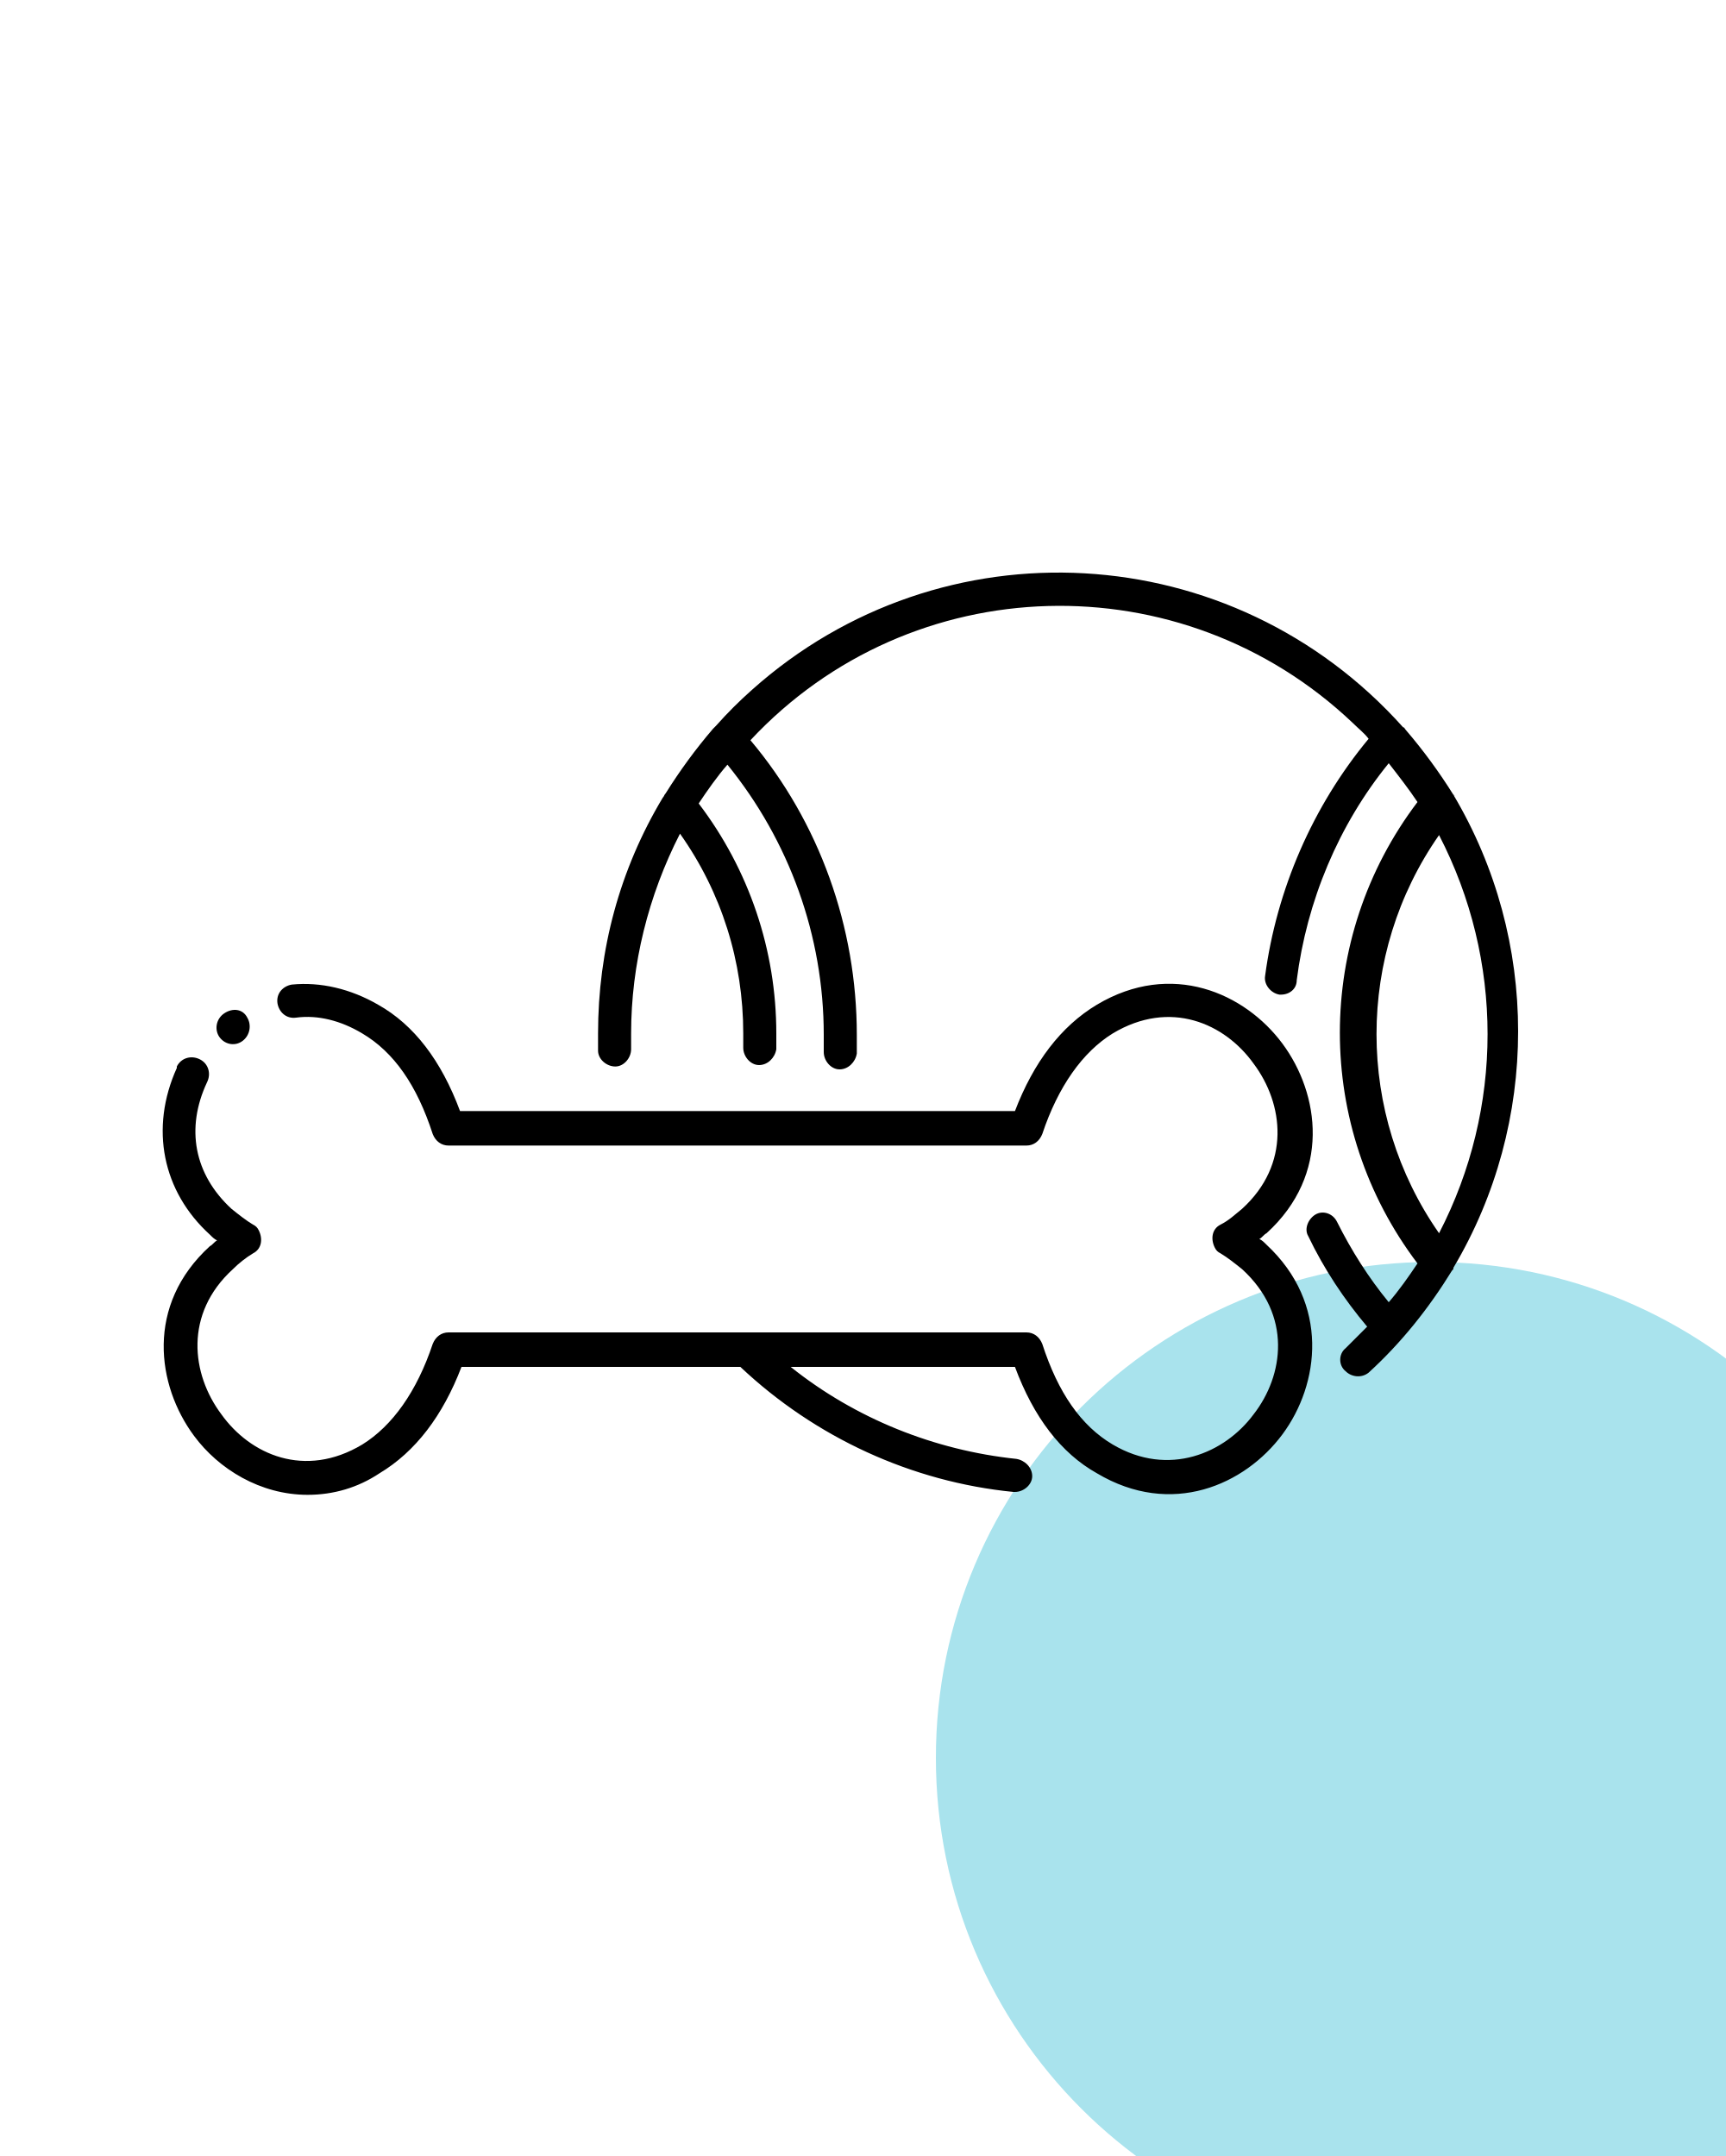
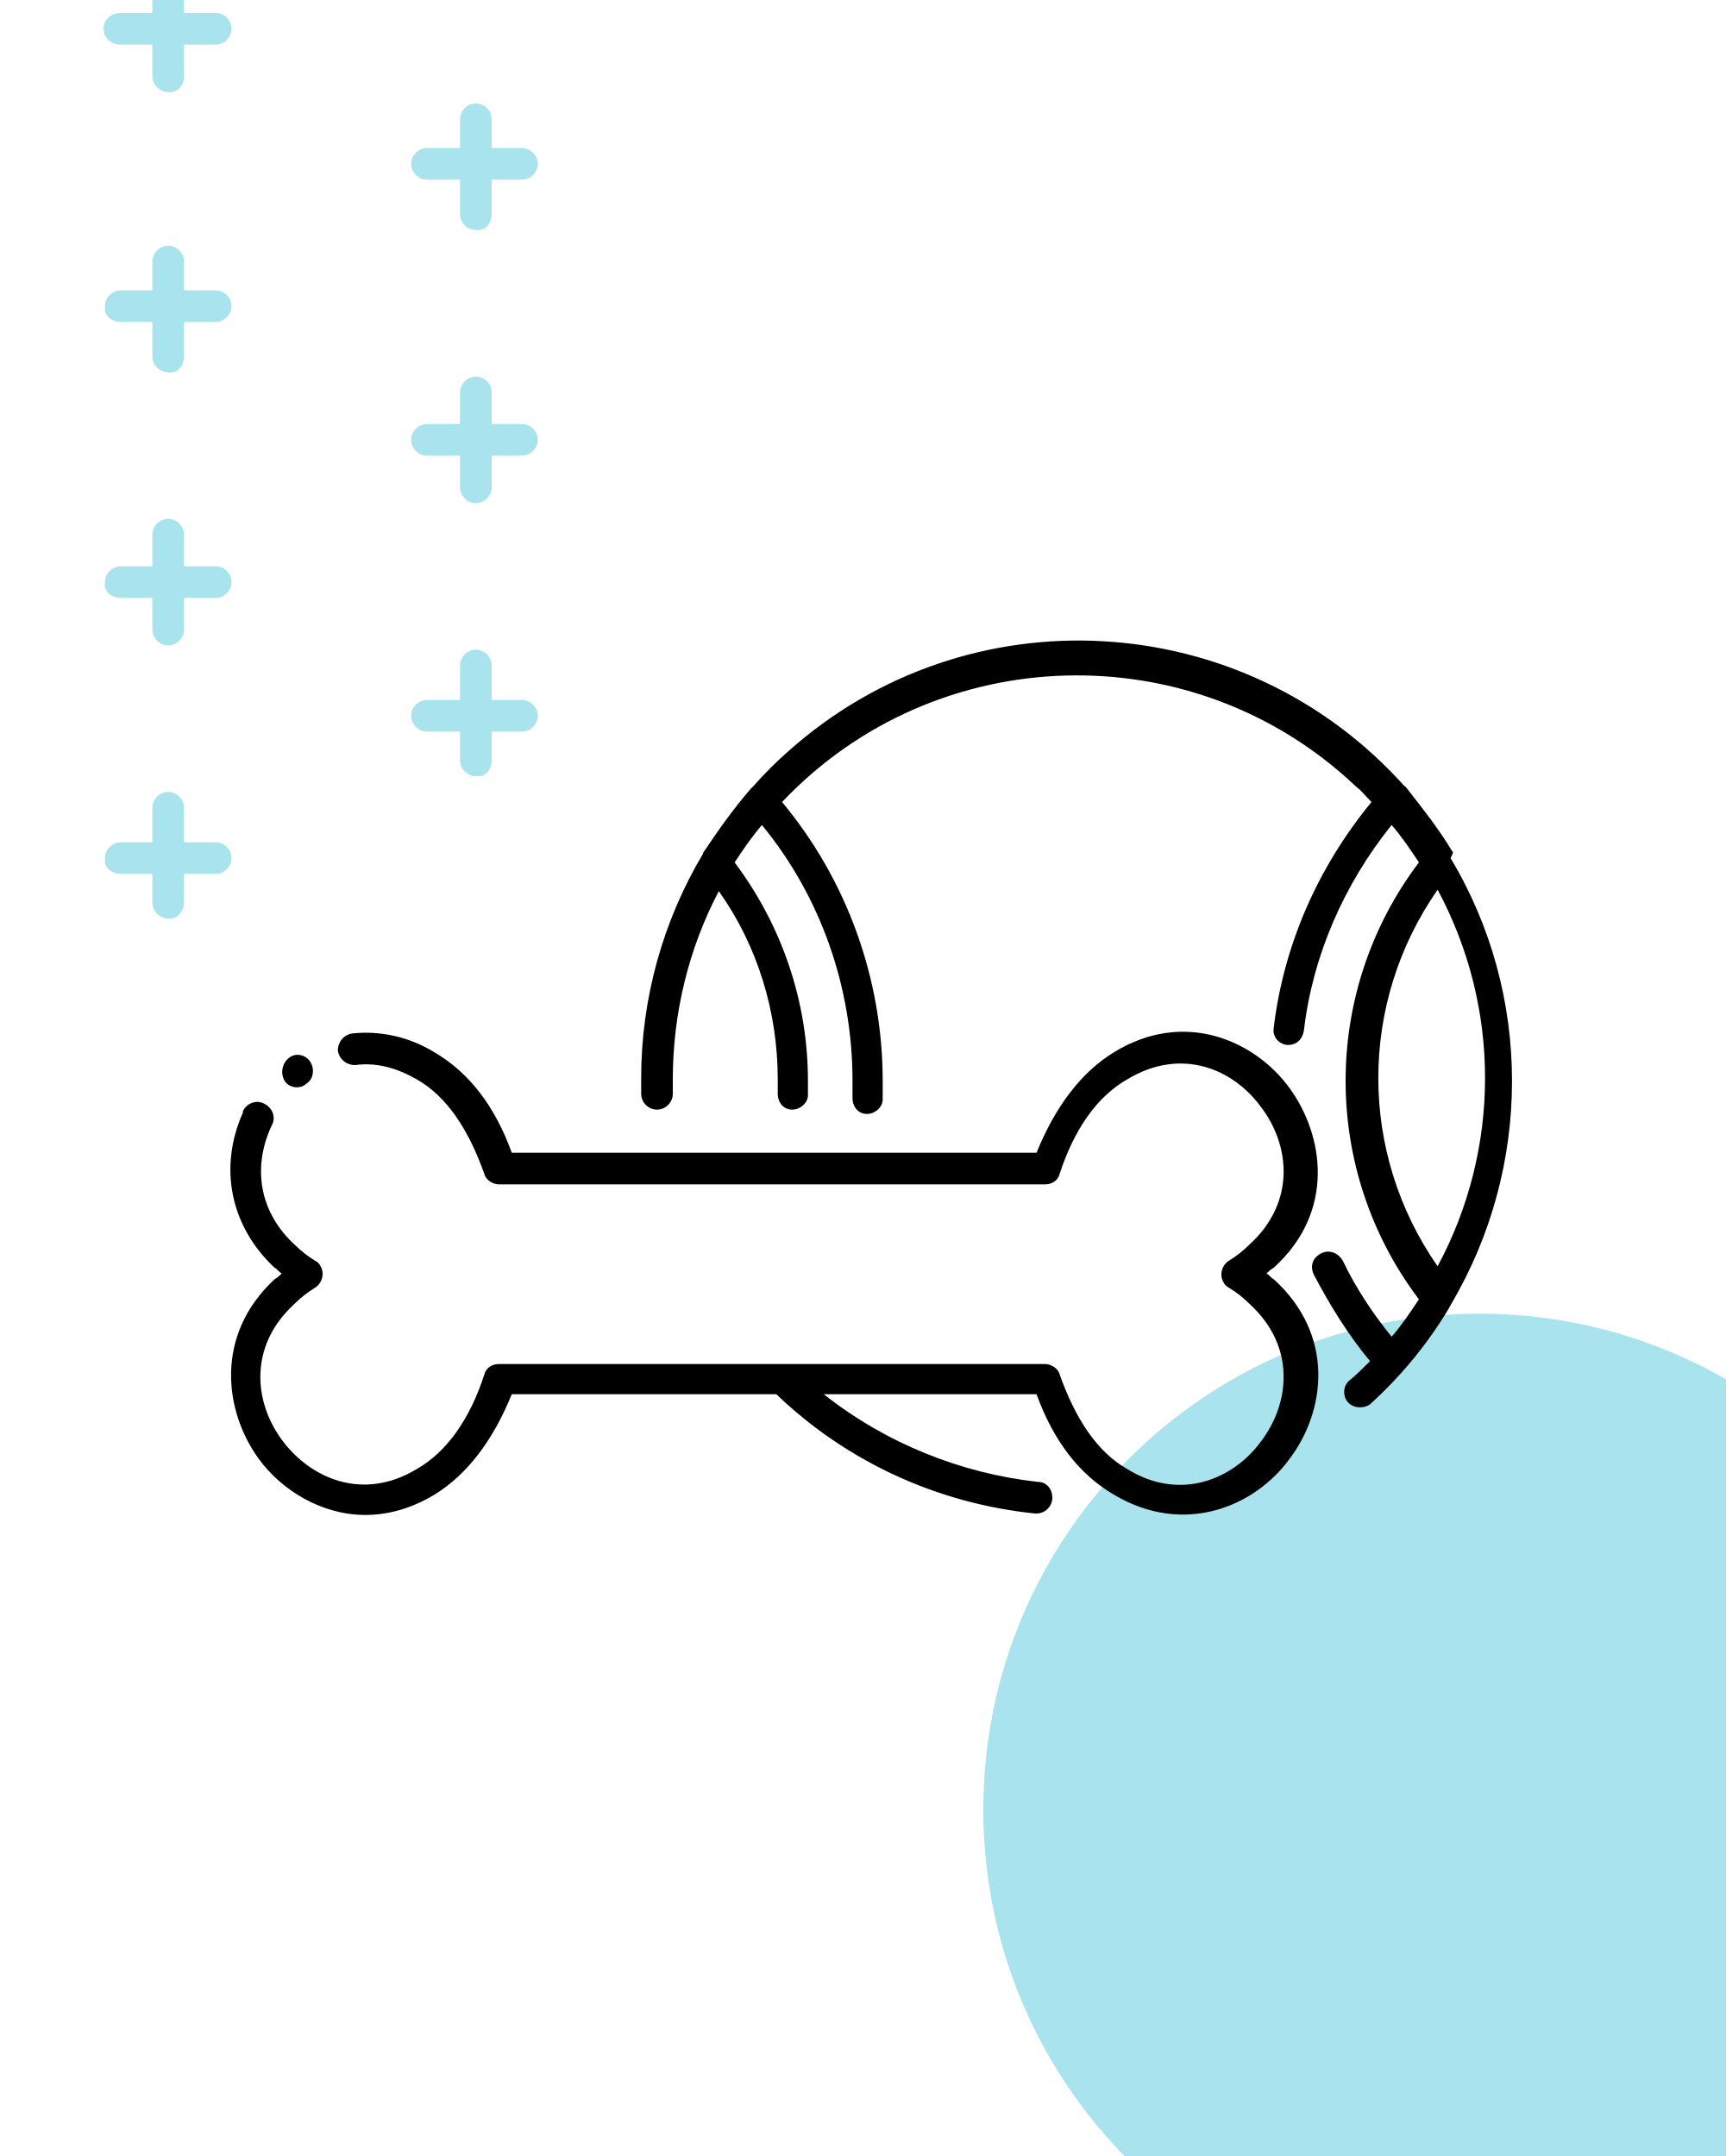
- <svg xmlns="http://www.w3.org/2000/svg" version="1.1" id="Layer_1" x="0px" y="0px" viewBox="0 0 120 150" style="enable-background:new 0 0 120 150;" xml:space="preserve">
+ <svg xmlns="http://www.w3.org/2000/svg" xmlns:xlink="http://www.w3.org/1999/xlink" version="1.1" id="Layer_1" x="0px" y="0px" viewBox="0 0 120 150" style="enable-background:new 0 0 120 150;" xml:space="preserve">
  <style type="text/css">
- 	.st0{fill:#A9E3ED;}
+ 	.st0{clip-path:url(#SVGID_1_);fill:#A9E3ED;}
+ 	.st1{clip-path:url(#SVGID_1_);}
+ 	.st2{clip-path:url(#SVGID_2_);}
+ 	.st3{fill:#A9E3ED;}
</style>
-   <circle class="st0" cx="99.6" cy="122.3" r="34.5" />
-   <path d="M101.1,55.3c-1-1.6-2.1-3.1-3.3-4.5c-0.1-0.1-0.1-0.2-0.2-0.2l0,0C85.7,37.3,65.5,36.2,52.3,48c-0.9,0.8-1.7,1.6-2.5,2.5  l0,0c-0.1,0.1-0.1,0.1-0.2,0.2c-1.2,1.4-2.3,2.9-3.3,4.5c-0.1,0.1-0.1,0.2-0.2,0.3c-3,5-4.5,10.6-4.5,16.4c0,0.4,0,0.8,0,1.2  c0,0.6,0.6,1.1,1.2,1.1c0.6,0,1.1-0.6,1.1-1.2c0-0.4,0-0.7,0-1.1c0-4.8,1.2-9.6,3.4-13.9c2.9,4.1,4.4,8.9,4.4,13.9c0,0.3,0,0.7,0,1  c0,0.6,0.5,1.2,1.1,1.2c0,0,0,0,0,0h0c0.6,0,1.1-0.5,1.2-1.1c0-0.4,0-0.7,0-1.1c0-5.8-1.9-11.4-5.4-16c0.6-0.9,1.3-1.9,2-2.7  c4.3,5.3,6.7,11.9,6.7,18.8c0,0.4,0,0.8,0,1.2c0,0.6,0.5,1.2,1.1,1.2h0c0.6,0,1.1-0.5,1.2-1.1c0-0.4,0-0.9,0-1.3  c0-7.5-2.6-14.8-7.4-20.5C63.4,39.5,82.2,39,94.1,50.3c0.4,0.4,0.8,0.7,1.1,1.1c-3.9,4.7-6.4,10.5-7.2,16.5c-0.1,0.6,0.4,1.2,1,1.3  c0,0,0,0,0,0c0,0,0.1,0,0.1,0c0.6,0,1.1-0.4,1.1-1c0.7-5.5,2.9-10.8,6.4-15.1c0.7,0.9,1.4,1.8,2,2.7c-7.2,9.5-7.2,22.6,0,32.1  c-0.6,0.9-1.3,1.9-2,2.7c-1.4-1.7-2.6-3.6-3.6-5.6c-0.3-0.6-1-0.8-1.5-0.5s-0.8,1-0.5,1.5l0,0c1.1,2.3,2.5,4.4,4.1,6.3  c-0.5,0.5-1,1-1.5,1.5c-0.5,0.4-0.5,1.2,0,1.6c0.4,0.4,1.1,0.5,1.6,0.1c2.3-2.1,4.2-4.5,5.8-7.1c0.1-0.1,0.1-0.1,0.1-0.2  c6-10.1,6-22.8,0-32.9C101.2,55.4,101.2,55.3,101.1,55.3z M100.1,85.8c-5.8-8.3-5.8-19.4,0-27.7C104.6,66.8,104.6,77.1,100.1,85.8z" />
-   <path d="M15.6,70.5L15.6,70.5c-0.6,0.4-0.7,1.2-0.3,1.7c0.4,0.5,1.1,0.6,1.6,0.2l0,0c0.5-0.4,0.6-1.1,0.3-1.6  C16.9,70.2,16.2,70.1,15.6,70.5C15.7,70.5,15.7,70.5,15.6,70.5L15.6,70.5z" />
-   <path d="M14.6,85.9c0.2,0.2,0.3,0.3,0.5,0.4c-0.2,0.1-0.3,0.3-0.5,0.4c-4.5,4.1-3.7,9.7-1.1,13.2c1.7,2.3,4.6,4.1,7.9,4.1  c1.8,0,3.5-0.5,5-1.5c2.5-1.5,4.4-4,5.7-7.4h19.4c5.2,4.9,11.9,8,19,8.7c0,0,0.1,0,0.1,0c0.6,0,1.2-0.5,1.2-1.1  c0-0.6-0.5-1.1-1.1-1.2c-5.7-0.6-11.2-2.8-15.7-6.4h15.6c1.3,3.5,3.2,6,5.7,7.4c5.2,3.1,10.3,0.8,12.9-2.7c2.6-3.5,3.3-9.1-1.1-13.2  c-0.2-0.2-0.3-0.3-0.5-0.4c0.2-0.1,0.3-0.3,0.5-0.4c4.5-4.1,3.7-9.7,1.1-13.2c-2.6-3.5-7.7-5.8-12.9-2.7c-2.5,1.5-4.4,4-5.7,7.4H32  c-1.3-3.5-3.2-6-5.7-7.4c-1.9-1.1-4-1.6-6-1.4c-0.6,0.1-1.1,0.6-1,1.3c0.1,0.6,0.6,1.1,1.3,1l0,0c1.5-0.2,3.1,0.2,4.6,1.1  c2.2,1.3,3.8,3.6,4.9,7c0.2,0.5,0.6,0.8,1.1,0.8h40.2c0.5,0,0.9-0.3,1.1-0.8c1.1-3.3,2.8-5.7,4.9-7c4-2.4,7.8-0.7,9.8,2.1  c2.1,2.8,2.6,7-0.8,10.1c-0.5,0.4-0.9,0.8-1.5,1.1c-0.6,0.3-0.7,1-0.4,1.6c0.1,0.2,0.2,0.3,0.4,0.4c0.5,0.3,1,0.7,1.5,1.1  c3.5,3.2,2.9,7.4,0.8,10.1c-2,2.7-5.9,4.4-9.8,2.1c-2.2-1.3-3.8-3.6-4.9-7c-0.2-0.5-0.6-0.8-1.1-0.8H31.2c-0.5,0-0.9,0.3-1.1,0.8  c-1.1,3.3-2.8,5.7-4.9,7c-4,2.4-7.8,0.7-9.8-2.1c-2.1-2.8-2.6-7,0.8-10.1c0.4-0.4,0.9-0.8,1.4-1.1c0.6-0.3,0.7-1,0.4-1.6  c-0.1-0.2-0.2-0.3-0.4-0.4c-0.5-0.3-1-0.7-1.5-1.1c-2.6-2.4-3.2-5.6-1.7-8.8c0.3-0.6,0.1-1.3-0.5-1.6c-0.6-0.3-1.3-0.1-1.6,0.5  c0,0,0,0,0,0.1C10.4,78.5,11.3,82.9,14.6,85.9z" />
+   <g>
+     <defs>
+       <rect id="SVGID_5_" x="0.8" y="0" width="120" height="150" />
+     </defs>
+     <clipPath id="SVGID_1_">
+       <use xlink:href="#SVGID_5_" style="overflow:visible;" />
+     </clipPath>
+     <circle class="st0" cx="102.9" cy="125.9" r="34.5" />
+     <g class="st1">
+       <defs>
+         <rect id="SVGID_7_" x="-16.3" y="-20.7" width="66.2" height="84.8" />
+       </defs>
+       <clipPath id="SVGID_2_">
+         <use xlink:href="#SVGID_7_" style="overflow:visible;" />
+       </clipPath>
+       <g class="st2">
+         <g>
+           <path class="st3" d="M-13-6.8h6.6c0.6,0,1.1-0.5,1.1-1.1v0C-5.2-8.5-5.7-9-6.3-9H-13c-0.6,0-1.1,0.5-1.1,1.1v0      C-14.1-7.3-13.6-6.8-13-6.8z" />
+           <path class="st3" d="M-13-26h6.6c0.6,0,1.1-0.5,1.1-1.1v0c0-0.6-0.5-1.1-1.1-1.1H-13c-0.6,0-1.1,0.5-1.1,1.1v0      C-14.1-26.5-13.6-26-13-26z" />
+           <path class="st3" d="M-13,12.5h6.6c0.6,0,1.1-0.5,1.1-1.1v0c0-0.6-0.5-1.1-1.1-1.1H-13c-0.6,0-1.1,0.5-1.1,1.1v0      C-14.1,12-13.6,12.5-13,12.5z" />
+           <path class="st3" d="M-13,31.7h6.6c0.6,0,1.1-0.5,1.1-1.1v0c0-0.6-0.5-1.1-1.1-1.1H-13c-0.6,0-1.1,0.5-1.1,1.1v0      C-14.1,31.2-13.6,31.7-13,31.7z" />
+           <path class="st3" d="M-13,50.9h6.6c0.6,0,1.1-0.5,1.1-1.1l0,0c0-0.6-0.5-1.1-1.1-1.1H-13c-0.6,0-1.1,0.5-1.1,1.1l0,0      C-14.1,50.4-13.6,50.9-13,50.9z" />
+           <path class="st3" d="M-13,70.1h6.6c0.6,0,1.1-0.5,1.1-1.1l0,0c0-0.6-0.5-1.1-1.1-1.1H-13c-0.6,0-1.1,0.5-1.1,1.1l0,0      C-14.1,69.6-13.6,70.1-13,70.1z" />
+           <path class="st3" d="M-13,89.4h6.6c0.6,0,1.1-0.5,1.1-1.1l0,0c0-0.6-0.5-1.1-1.1-1.1H-13c-0.6,0-1.1,0.5-1.1,1.1l0,0      C-14.1,88.9-13.6,89.4-13,89.4z" />
+           <path class="st3" d="M-13,108.6h6.6c0.6,0,1.1-0.5,1.1-1.1v0c0-0.6-0.5-1.1-1.1-1.1H-13c-0.6,0-1.1,0.5-1.1,1.1v0      C-14.1,108.1-13.6,108.6-13,108.6z" />
+           <path class="st3" d="M-13,127.8h6.6c0.6,0,1.1-0.5,1.1-1.1l0,0c0-0.6-0.5-1.1-1.1-1.1H-13c-0.6,0-1.1,0.5-1.1,1.1l0,0      C-14.1,127.3-13.6,127.8-13,127.8z" />
+           <path class="st3" d="M8.4,3.1H15c0.6,0,1.1-0.5,1.1-1.1v0c0-0.6-0.5-1.1-1.1-1.1l-6.6,0C7.7,0.9,7.2,1.4,7.2,2v0      C7.2,2.6,7.7,3.1,8.4,3.1z" />
+           <path class="st3" d="M8.4-16.1H15c0.6,0,1.1-0.5,1.1-1.1v0c0-0.6-0.5-1.1-1.1-1.1H8.4c-0.6,0-1.1,0.5-1.1,1.1v0      C7.2-16.6,7.7-16.1,8.4-16.1z" />
+           <path class="st3" d="M8.4,22.4H15c0.6,0,1.1-0.5,1.1-1.1v0c0-0.6-0.5-1.1-1.1-1.1H8.4c-0.6,0-1.1,0.5-1.1,1.1v0      C7.2,21.9,7.7,22.4,8.4,22.4z" />
+           <path class="st3" d="M8.4,41.6H15c0.6,0,1.1-0.5,1.1-1.1l0,0c0-0.6-0.5-1.1-1.1-1.1H8.4c-0.6,0-1.1,0.5-1.1,1.1l0,0      C7.2,41.1,7.7,41.6,8.4,41.6z" />
+           <path class="st3" d="M8.4,60.8H15c0.6,0,1.1-0.5,1.1-1.1v0c0-0.6-0.5-1.1-1.1-1.1H8.4c-0.6,0-1.1,0.5-1.1,1.1v0      C7.2,60.3,7.7,60.8,8.4,60.8z" />
+           <path class="st3" d="M8.4,80H15c0.6,0,1.1-0.5,1.1-1.1l0,0c0-0.6-0.5-1.1-1.1-1.1H8.4c-0.6,0-1.1,0.5-1.1,1.1l0,0      C7.2,79.5,7.7,80,8.4,80z" />
+           <path class="st3" d="M8.4,99.3H15c0.6,0,1.1-0.5,1.1-1.1v0c0-0.6-0.5-1.1-1.1-1.1H8.4c-0.6,0-1.1,0.5-1.1,1.1v0      C7.2,98.8,7.7,99.3,8.4,99.3z" />
+           <path class="st3" d="M8.4,118.5H15c0.6,0,1.1-0.5,1.1-1.1l0,0c0-0.6-0.5-1.1-1.1-1.1H8.4c-0.6,0-1.1,0.5-1.1,1.1l0,0      C7.2,118,7.7,118.5,8.4,118.5z" />
+           <path class="st3" d="M8.4,137.7H15c0.6,0,1.1-0.5,1.1-1.1l0,0c0-0.6-0.5-1.1-1.1-1.1H8.4c-0.6,0-1.1,0.5-1.1,1.1l0,0      C7.2,137.2,7.7,137.7,8.4,137.7z" />
+           <path class="st3" d="M29.7-6.8h6.6c0.6,0,1.1-0.5,1.1-1.1v0C37.5-8.5,37-9,36.3-9h-6.6c-0.6,0-1.1,0.5-1.1,1.1v0      C28.6-7.3,29.1-6.8,29.7-6.8z" />
+           <path class="st3" d="M29.7-26h6.6c0.6,0,1.1-0.5,1.1-1.1v0c0-0.6-0.5-1.1-1.1-1.1h-6.6c-0.6,0-1.1,0.5-1.1,1.1v0      C28.6-26.5,29.1-26,29.7-26z" />
+           <path class="st3" d="M29.7,12.5h6.6c0.6,0,1.1-0.5,1.1-1.1v0c0-0.6-0.5-1.1-1.1-1.1h-6.6c-0.6,0-1.1,0.5-1.1,1.1v0      C28.6,12,29.1,12.5,29.7,12.5z" />
+           <path class="st3" d="M29.7,31.7h6.6c0.6,0,1.1-0.5,1.1-1.1v0c0-0.6-0.5-1.1-1.1-1.1h-6.6c-0.6,0-1.1,0.5-1.1,1.1v0      C28.6,31.2,29.1,31.7,29.7,31.7z" />
+           <path class="st3" d="M29.7,50.9h6.6c0.6,0,1.1-0.5,1.1-1.1l0,0c0-0.6-0.5-1.1-1.1-1.1h-6.6c-0.6,0-1.1,0.5-1.1,1.1l0,0      C28.6,50.4,29.1,50.9,29.7,50.9z" />
+           <path class="st3" d="M29.7,70.1h6.6c0.6,0,1.1-0.5,1.1-1.1l0,0c0-0.6-0.5-1.1-1.1-1.1h-6.6c-0.6,0-1.1,0.5-1.1,1.1l0,0      C28.6,69.6,29.1,70.1,29.7,70.1z" />
+           <path class="st3" d="M29.7,89.4h6.6c0.6,0,1.1-0.5,1.1-1.1l0,0c0-0.6-0.5-1.1-1.1-1.1h-6.6c-0.6,0-1.1,0.5-1.1,1.1l0,0      C28.6,88.9,29.1,89.4,29.7,89.4z" />
+           <path class="st3" d="M29.7,108.6h6.6c0.6,0,1.1-0.5,1.1-1.1v0c0-0.6-0.5-1.1-1.1-1.1h-6.6c-0.6,0-1.1,0.5-1.1,1.1v0      C28.6,108.1,29.1,108.6,29.7,108.6z" />
+           <path class="st3" d="M29.7,127.8h6.6c0.6,0,1.1-0.5,1.1-1.1l0,0c0-0.6-0.5-1.1-1.1-1.1h-6.6c-0.6,0-1.1,0.5-1.1,1.1l0,0      C28.6,127.3,29.1,127.8,29.7,127.8z" />
+           <path class="st3" d="M51,3.1h6.6c0.6,0,1.1-0.5,1.1-1.1v0c0-0.6-0.5-1.1-1.1-1.1l-6.6,0c-0.6,0-1.1,0.5-1.1,1.1v0      C49.9,2.6,50.4,3.1,51,3.1z" />
+           <path class="st3" d="M51-16.1h6.6c0.6,0,1.1-0.5,1.1-1.1v0c0-0.6-0.5-1.1-1.1-1.1H51c-0.6,0-1.1,0.5-1.1,1.1v0      C49.9-16.6,50.4-16.1,51-16.1z" />
+           <path class="st3" d="M51,22.4h6.6c0.6,0,1.1-0.5,1.1-1.1v0c0-0.6-0.5-1.1-1.1-1.1H51c-0.6,0-1.1,0.5-1.1,1.1v0      C49.9,21.9,50.4,22.4,51,22.4z" />
+           <path class="st3" d="M51,41.6h6.6c0.6,0,1.1-0.5,1.1-1.1l0,0c0-0.6-0.5-1.1-1.1-1.1H51c-0.6,0-1.1,0.5-1.1,1.1l0,0      C49.9,41.1,50.4,41.6,51,41.6z" />
+           <path class="st3" d="M51,60.8h6.6c0.6,0,1.1-0.5,1.1-1.1v0c0-0.6-0.5-1.1-1.1-1.1H51c-0.6,0-1.1,0.5-1.1,1.1v0      C49.9,60.3,50.4,60.8,51,60.8z" />
+           <path class="st3" d="M51,80h6.6c0.6,0,1.1-0.5,1.1-1.1l0,0c0-0.6-0.5-1.1-1.1-1.1H51c-0.6,0-1.1,0.5-1.1,1.1l0,0      C49.9,79.5,50.4,80,51,80z" />
+           <path class="st3" d="M51,99.3h6.6c0.6,0,1.1-0.5,1.1-1.1v0c0-0.6-0.5-1.1-1.1-1.1H51c-0.6,0-1.1,0.5-1.1,1.1v0      C49.9,98.8,50.4,99.3,51,99.3z" />
+           <path class="st3" d="M51,118.5h6.6c0.6,0,1.1-0.5,1.1-1.1l0,0c0-0.6-0.5-1.1-1.1-1.1H51c-0.6,0-1.1,0.5-1.1,1.1l0,0      C49.9,118,50.4,118.5,51,118.5z" />
+           <path class="st3" d="M51,137.7h6.6c0.6,0,1.1-0.5,1.1-1.1l0,0c0-0.6-0.5-1.1-1.1-1.1H51c-0.6,0-1.1,0.5-1.1,1.1l0,0      C49.9,137.2,50.4,137.7,51,137.7z" />
+           <path class="st3" d="M72.4-6.8H79c0.6,0,1.1-0.5,1.1-1.1v0C80.1-8.5,79.6-9,79-9h-6.6c-0.6,0-1.1,0.5-1.1,1.1v0      C71.2-7.3,71.7-6.8,72.4-6.8z" />
+           <path class="st3" d="M72.4-26H79c0.6,0,1.1-0.5,1.1-1.1v0c0-0.6-0.5-1.1-1.1-1.1h-6.6c-0.6,0-1.1,0.5-1.1,1.1v0      C71.2-26.5,71.7-26,72.4-26z" />
+           <path class="st3" d="M72.4,12.5H79c0.6,0,1.1-0.5,1.1-1.1v0c0-0.6-0.5-1.1-1.1-1.1h-6.6c-0.6,0-1.1,0.5-1.1,1.1v0      C71.2,12,71.7,12.5,72.4,12.5z" />
+           <path class="st3" d="M72.4,31.7H79c0.6,0,1.1-0.5,1.1-1.1v0c0-0.6-0.5-1.1-1.1-1.1h-6.6c-0.6,0-1.1,0.5-1.1,1.1v0      C71.2,31.2,71.7,31.7,72.4,31.7z" />
+           <path class="st3" d="M72.4,50.9H79c0.6,0,1.1-0.5,1.1-1.1l0,0c0-0.6-0.5-1.1-1.1-1.1h-6.6c-0.6,0-1.1,0.5-1.1,1.1l0,0      C71.2,50.4,71.7,50.9,72.4,50.9z" />
+           <path class="st3" d="M72.4,70.1H79c0.6,0,1.1-0.5,1.1-1.1l0,0c0-0.6-0.5-1.1-1.1-1.1h-6.6c-0.6,0-1.1,0.5-1.1,1.1l0,0      C71.2,69.6,71.7,70.1,72.4,70.1z" />
+           <path class="st3" d="M72.4,89.4H79c0.6,0,1.1-0.5,1.1-1.1l0,0c0-0.6-0.5-1.1-1.1-1.1h-6.6c-0.6,0-1.1,0.5-1.1,1.1l0,0      C71.2,88.9,71.7,89.4,72.4,89.4z" />
+           <path class="st3" d="M72.4,108.6H79c0.6,0,1.1-0.5,1.1-1.1v0c0-0.6-0.5-1.1-1.1-1.1h-6.6c-0.6,0-1.1,0.5-1.1,1.1v0      C71.2,108.1,71.7,108.6,72.4,108.6z" />
+           <path class="st3" d="M72.4,127.8H79c0.6,0,1.1-0.5,1.1-1.1l0,0c0-0.6-0.5-1.1-1.1-1.1h-6.6c-0.6,0-1.1,0.5-1.1,1.1l0,0      C71.2,127.3,71.7,127.8,72.4,127.8z" />
+           <path class="st3" d="M93.7,3.1h6.6c0.6,0,1.1-0.5,1.1-1.1v0c0-0.6-0.5-1.1-1.1-1.1l-6.6,0c-0.6,0-1.1,0.5-1.1,1.1v0      C92.6,2.6,93.1,3.1,93.7,3.1z" />
+           <path class="st3" d="M93.7-16.1h6.6c0.6,0,1.1-0.5,1.1-1.1v0c0-0.6-0.5-1.1-1.1-1.1h-6.6c-0.6,0-1.1,0.5-1.1,1.1v0      C92.6-16.6,93.1-16.1,93.7-16.1z" />
+           <path class="st3" d="M93.7,22.4h6.6c0.6,0,1.1-0.5,1.1-1.1v0c0-0.6-0.5-1.1-1.1-1.1h-6.6c-0.6,0-1.1,0.5-1.1,1.1v0      C92.6,21.9,93.1,22.4,93.7,22.4z" />
+           <path class="st3" d="M93.7,41.6h6.6c0.6,0,1.1-0.5,1.1-1.1l0,0c0-0.6-0.5-1.1-1.1-1.1h-6.6c-0.6,0-1.1,0.5-1.1,1.1l0,0      C92.6,41.1,93.1,41.6,93.7,41.6z" />
+           <path class="st3" d="M93.7,60.8h6.6c0.6,0,1.1-0.5,1.1-1.1v0c0-0.6-0.5-1.1-1.1-1.1h-6.6c-0.6,0-1.1,0.5-1.1,1.1v0      C92.6,60.3,93.1,60.8,93.7,60.8z" />
+           <path class="st3" d="M93.7,80h6.6c0.6,0,1.1-0.5,1.1-1.1l0,0c0-0.6-0.5-1.1-1.1-1.1h-6.6c-0.6,0-1.1,0.5-1.1,1.1l0,0      C92.6,79.5,93.1,80,93.7,80z" />
+           <path class="st3" d="M93.7,99.3h6.6c0.6,0,1.1-0.5,1.1-1.1v0c0-0.6-0.5-1.1-1.1-1.1h-6.6c-0.6,0-1.1,0.5-1.1,1.1v0      C92.6,98.8,93.1,99.3,93.7,99.3z" />
+           <path class="st3" d="M93.7,118.5h6.6c0.6,0,1.1-0.5,1.1-1.1l0,0c0-0.6-0.5-1.1-1.1-1.1h-6.6c-0.6,0-1.1,0.5-1.1,1.1l0,0      C92.6,118,93.1,118.5,93.7,118.5z" />
+           <path class="st3" d="M93.7,137.7h6.6c0.6,0,1.1-0.5,1.1-1.1l0,0c0-0.6-0.5-1.1-1.1-1.1h-6.6c-0.6,0-1.1,0.5-1.1,1.1l0,0      C92.6,137.2,93.1,137.7,93.7,137.7z" />
+         </g>
+         <path class="st3" d="M-8.5-4.6v-6.6c0-0.6-0.5-1.1-1.1-1.1h0c-0.6,0-1.1,0.5-1.1,1.1v6.6c0,0.6,0.5,1.1,1.1,1.1h0     C-9-3.4-8.5-3.9-8.5-4.6z" />
+         <path class="st3" d="M-8.5-23.8v-6.6c0-0.6-0.5-1.1-1.1-1.1h0c-0.6,0-1.1,0.5-1.1,1.1v6.6c0,0.6,0.5,1.1,1.1,1.1h0     C-9-22.7-8.5-23.2-8.5-23.8z" />
+         <path class="st3" d="M-8.5,33.9v-6.6c0-0.6-0.5-1.1-1.1-1.1h0c-0.6,0-1.1,0.5-1.1,1.1v6.6c0,0.6,0.5,1.1,1.1,1.1h0     C-9,35-8.5,34.5-8.5,33.9z" />
+         <path class="st3" d="M-8.5,14.9V8.3c0-0.6-0.5-1.1-1.1-1.1h0c-0.6,0-1.1,0.5-1.1,1.1v6.6c0,0.6,0.5,1.1,1.1,1.1h0     C-9,16.1-8.5,15.6-8.5,14.9z" />
+         <path class="st3" d="M-8.5,72.1v-6.6c0-0.6-0.5-1.1-1.1-1.1h0c-0.6,0-1.1,0.5-1.1,1.1v6.6c0,0.6,0.5,1.1,1.1,1.1h0     C-9,73.3-8.5,72.8-8.5,72.1z" />
+         <path class="st3" d="M-8.5,52.9v-6.6c0-0.6-0.5-1.1-1.1-1.1h0c-0.6,0-1.1,0.5-1.1,1.1v6.6c0,0.6,0.5,1.1,1.1,1.1h0     C-9,54.1-8.5,53.6-8.5,52.9z" />
+         <path class="st3" d="M-8.5,110.6V104c0-0.6-0.5-1.1-1.1-1.1h0c-0.6,0-1.1,0.5-1.1,1.1v6.6c0,0.6,0.5,1.1,1.1,1.1h0     C-9,111.7-8.5,111.2-8.5,110.6z" />
+         <path class="st3" d="M-8.5,130v-6.6c0-0.6-0.5-1.1-1.1-1.1h0c-0.6,0-1.1,0.5-1.1,1.1v6.6c0,0.6,0.5,1.1,1.1,1.1h0     C-9,131.1-8.5,130.6-8.5,130z" />
+         <path class="st3" d="M-8.5,91.7V85c0-0.6-0.5-1.1-1.1-1.1h0c-0.6,0-1.1,0.5-1.1,1.1v6.6c0,0.6,0.5,1.1,1.1,1.1h0     C-9,92.8-8.5,92.3-8.5,91.7z" />
+         <path class="st3" d="M12.8,5.3v-6.6c0-0.6-0.5-1.1-1.1-1.1h0c-0.6,0-1.1,0.5-1.1,1.1v6.6c0,0.6,0.5,1.1,1.1,1.1h0     C12.3,6.5,12.8,6,12.8,5.3z" />
+         <path class="st3" d="M12.8-13.9v-6.6c0-0.6-0.5-1.1-1.1-1.1h0c-0.6,0-1.1,0.5-1.1,1.1v6.6c0,0.6,0.5,1.1,1.1,1.1h0     C12.3-12.8,12.8-13.3,12.8-13.9z" />
+         <path class="st3" d="M12.8,43.8v-6.6c0-0.6-0.5-1.1-1.1-1.1h0c-0.6,0-1.1,0.5-1.1,1.1v6.6c0,0.6,0.5,1.1,1.1,1.1h0     C12.3,44.9,12.8,44.4,12.8,43.8z" />
+         <path class="st3" d="M12.8,24.8v-6.6c0-0.6-0.5-1.1-1.1-1.1h0c-0.6,0-1.1,0.5-1.1,1.1v6.6c0,0.6,0.5,1.1,1.1,1.1h0     C12.3,26,12.8,25.5,12.8,24.8z" />
+         <path class="st3" d="M12.8,82v-6.6c0-0.6-0.5-1.1-1.1-1.1h0c-0.6,0-1.1,0.5-1.1,1.1V82c0,0.6,0.5,1.1,1.1,1.1h0     C12.3,83.2,12.8,82.7,12.8,82z" />
+         <path class="st3" d="M12.8,62.8v-6.6c0-0.6-0.5-1.1-1.1-1.1h0c-0.6,0-1.1,0.5-1.1,1.1v6.6c0,0.6,0.5,1.1,1.1,1.1h0     C12.3,64,12.8,63.4,12.8,62.8z" />
+         <path class="st3" d="M12.8,120.5v-6.6c0-0.6-0.5-1.1-1.1-1.1h0c-0.6,0-1.1,0.5-1.1,1.1v6.6c0,0.6,0.5,1.1,1.1,1.1h0     C12.3,121.6,12.8,121.1,12.8,120.5z" />
+         <path class="st3" d="M12.8,139.9v-6.6c0-0.6-0.5-1.1-1.1-1.1h0c-0.6,0-1.1,0.5-1.1,1.1v6.6c0,0.6,0.5,1.1,1.1,1.1h0     C12.3,141,12.8,140.5,12.8,139.9z" />
+         <path class="st3" d="M12.8,101.6v-6.6c0-0.6-0.5-1.1-1.1-1.1h0c-0.6,0-1.1,0.5-1.1,1.1v6.6c0,0.6,0.5,1.1,1.1,1.1h0     C12.3,102.7,12.8,102.2,12.8,101.6z" />
+         <path class="st3" d="M34.2-4.6v-6.6c0-0.6-0.5-1.1-1.1-1.1l0,0c-0.6,0-1.1,0.5-1.1,1.1v6.6c0,0.6,0.5,1.1,1.1,1.1l0,0     C33.7-3.4,34.2-3.9,34.2-4.6z" />
+         <path class="st3" d="M34.2-23.8v-6.6c0-0.6-0.5-1.1-1.1-1.1l0,0c-0.6,0-1.1,0.5-1.1,1.1v6.6c0,0.6,0.5,1.1,1.1,1.1l0,0     C33.7-22.7,34.2-23.2,34.2-23.8z" />
+         <path class="st3" d="M34.2,33.9v-6.6c0-0.6-0.5-1.1-1.1-1.1l0,0c-0.6,0-1.1,0.5-1.1,1.1v6.6c0,0.6,0.5,1.1,1.1,1.1l0,0     C33.7,35,34.2,34.5,34.2,33.9z" />
+         <path class="st3" d="M34.2,14.9V8.3c0-0.6-0.5-1.1-1.1-1.1l0,0c-0.6,0-1.1,0.5-1.1,1.1v6.6c0,0.6,0.5,1.1,1.1,1.1l0,0     C33.7,16.1,34.2,15.6,34.2,14.9z" />
+         <path class="st3" d="M34.2,72.1v-6.6c0-0.6-0.5-1.1-1.1-1.1l0,0c-0.6,0-1.1,0.5-1.1,1.1v6.6c0,0.6,0.5,1.1,1.1,1.1l0,0     C33.7,73.3,34.2,72.8,34.2,72.1z" />
+         <path class="st3" d="M34.2,52.9v-6.6c0-0.6-0.5-1.1-1.1-1.1l0,0c-0.6,0-1.1,0.5-1.1,1.1v6.6c0,0.6,0.5,1.1,1.1,1.1l0,0     C33.7,54.1,34.2,53.6,34.2,52.9z" />
+         <path class="st3" d="M34.2,110.6V104c0-0.6-0.5-1.1-1.1-1.1l0,0c-0.6,0-1.1,0.5-1.1,1.1v6.6c0,0.6,0.5,1.1,1.1,1.1l0,0     C33.7,111.7,34.2,111.2,34.2,110.6z" />
+         <path class="st3" d="M34.2,130v-6.6c0-0.6-0.5-1.1-1.1-1.1l0,0c-0.6,0-1.1,0.5-1.1,1.1v6.6c0,0.6,0.5,1.1,1.1,1.1l0,0     C33.7,131.1,34.2,130.6,34.2,130z" />
+         <path class="st3" d="M34.2,91.7V85c0-0.6-0.5-1.1-1.1-1.1l0,0c-0.6,0-1.1,0.5-1.1,1.1v6.6c0,0.6,0.5,1.1,1.1,1.1l0,0     C33.7,92.8,34.2,92.3,34.2,91.7z" />
+         <path class="st3" d="M55.5,5.1v-6.6c0-0.6-0.5-1.1-1.1-1.1l0,0c-0.6,0-1.1,0.5-1.1,1.1v6.6c0,0.6,0.5,1.1,1.1,1.1l0,0     C55,6.3,55.5,5.8,55.5,5.1z" />
+         <path class="st3" d="M55.5-14.1v-6.6c0-0.6-0.5-1.1-1.1-1.1l0,0c-0.6,0-1.1,0.5-1.1,1.1v6.6c0,0.6,0.5,1.1,1.1,1.1l0,0     C55-12.9,55.5-13.5,55.5-14.1z" />
+         <path class="st3" d="M55.5,43.6v-6.6c0-0.6-0.5-1.1-1.1-1.1l0,0c-0.6,0-1.1,0.5-1.1,1.1v6.6c0,0.6,0.5,1.1,1.1,1.1l0,0     C55,44.7,55.5,44.2,55.5,43.6z" />
+         <path class="st3" d="M55.5,24.7V18c0-0.6-0.5-1.1-1.1-1.1l0,0c-0.6,0-1.1,0.5-1.1,1.1v6.6c0,0.6,0.5,1.1,1.1,1.1l0,0     C55,25.8,55.5,25.3,55.5,24.7z" />
+         <path class="st3" d="M55.5,81.9v-6.6c0-0.6-0.5-1.1-1.1-1.1l0,0c-0.6,0-1.1,0.5-1.1,1.1v6.6c0,0.6,0.5,1.1,1.1,1.1l0,0     C55,83,55.5,82.5,55.5,81.9z" />
+         <path class="st3" d="M55.5,62.6V56c0-0.6-0.5-1.1-1.1-1.1l0,0c-0.6,0-1.1,0.5-1.1,1.1v6.6c0,0.6,0.5,1.1,1.1,1.1l0,0     C55,63.8,55.5,63.3,55.5,62.6z" />
+         <path class="st3" d="M55.5,120.3v-6.6c0-0.6-0.5-1.1-1.1-1.1l0,0c-0.6,0-1.1,0.5-1.1,1.1v6.6c0,0.6,0.5,1.1,1.1,1.1l0,0     C55,121.4,55.5,120.9,55.5,120.3z" />
+         <path class="st3" d="M55.5,139.7v-6.6c0-0.6-0.5-1.1-1.1-1.1l0,0c-0.6,0-1.1,0.5-1.1,1.1v6.6c0,0.6,0.5,1.1,1.1,1.1l0,0     C55,140.9,55.5,140.3,55.5,139.7z" />
+         <path class="st3" d="M55.5,101.4v-6.6c0-0.6-0.5-1.1-1.1-1.1l0,0c-0.6,0-1.1,0.5-1.1,1.1v6.6c0,0.6,0.5,1.1,1.1,1.1l0,0     C55,102.5,55.5,102,55.5,101.4z" />
+         <path class="st3" d="M76.8-4.7v-6.6c0-0.6-0.5-1.1-1.1-1.1h0c-0.6,0-1.1,0.5-1.1,1.1v6.6c0,0.6,0.5,1.1,1.1,1.1h0     C76.3-3.6,76.8-4.1,76.8-4.7z" />
+         <path class="st3" d="M76.8-24v-6.6c0-0.6-0.5-1.1-1.1-1.1h0c-0.6,0-1.1,0.5-1.1,1.1v6.6c0,0.6,0.5,1.1,1.1,1.1h0     C76.3-22.8,76.8-23.3,76.8-24z" />
+         <path class="st3" d="M76.8,33.7v-6.6c0-0.6-0.5-1.1-1.1-1.1h0c-0.6,0-1.1,0.5-1.1,1.1v6.6c0,0.6,0.5,1.1,1.1,1.1h0     C76.3,34.8,76.8,34.3,76.8,33.7z" />
+         <path class="st3" d="M76.8,14.8V8.1c0-0.6-0.5-1.1-1.1-1.1h0c-0.6,0-1.1,0.5-1.1,1.1v6.6c0,0.6,0.5,1.1,1.1,1.1h0     C76.3,15.9,76.8,15.4,76.8,14.8z" />
+         <path class="st3" d="M76.8,72v-6.6c0-0.6-0.5-1.1-1.1-1.1h0c-0.6,0-1.1,0.5-1.1,1.1V72c0,0.6,0.5,1.1,1.1,1.1h0     C76.3,73.1,76.8,72.6,76.8,72z" />
+         <path class="st3" d="M76.8,52.7v-6.6c0-0.6-0.5-1.1-1.1-1.1h0c-0.6,0-1.1,0.5-1.1,1.1v6.6c0,0.6,0.5,1.1,1.1,1.1h0     C76.3,53.9,76.8,53.4,76.8,52.7z" />
+         <path class="st3" d="M76.8,110.4v-6.6c0-0.6-0.5-1.1-1.1-1.1h0c-0.6,0-1.1,0.5-1.1,1.1v6.6c0,0.6,0.5,1.1,1.1,1.1h0     C76.3,111.5,76.8,111,76.8,110.4z" />
+         <path class="st3" d="M76.8,129.8v-6.6c0-0.6-0.5-1.1-1.1-1.1h0c-0.6,0-1.1,0.5-1.1,1.1v6.6c0,0.6,0.5,1.1,1.1,1.1h0     C76.3,131,76.8,130.4,76.8,129.8z" />
+         <path class="st3" d="M76.8,91.5v-6.6c0-0.6-0.5-1.1-1.1-1.1h0c-0.6,0-1.1,0.5-1.1,1.1v6.6c0,0.6,0.5,1.1,1.1,1.1h0     C76.3,92.6,76.8,92.1,76.8,91.5z" />
+         <path class="st3" d="M98.2,5v-6.6c0-0.6-0.5-1.1-1.1-1.1l0,0c-0.6,0-1.1,0.5-1.1,1.1V5c0,0.6,0.5,1.1,1.1,1.1l0,0     C97.6,6.1,98.2,5.6,98.2,5z" />
+         <path class="st3" d="M98.2-14.3v-6.6c0-0.6-0.5-1.1-1.1-1.1l0,0c-0.6,0-1.1,0.5-1.1,1.1v6.6c0,0.6,0.5,1.1,1.1,1.1l0,0     C97.6-13.1,98.2-13.6,98.2-14.3z" />
+         <path class="st3" d="M98.2,43.4v-6.6c0-0.6-0.5-1.1-1.1-1.1l0,0c-0.6,0-1.1,0.5-1.1,1.1v6.6c0,0.6,0.5,1.1,1.1,1.1l0,0     C97.6,44.5,98.2,44,98.2,43.4z" />
+         <path class="st3" d="M98.2,24.5v-6.6c0-0.6-0.5-1.1-1.1-1.1l0,0c-0.6,0-1.1,0.5-1.1,1.1v6.6c0,0.6,0.5,1.1,1.1,1.1l0,0     C97.6,25.6,98.2,25.1,98.2,24.5z" />
+         <path class="st3" d="M98.2,81.7V75c0-0.6-0.5-1.1-1.1-1.1l0,0c-0.6,0-1.1,0.5-1.1,1.1v6.6c0,0.6,0.5,1.1,1.1,1.1l0,0     C97.6,82.8,98.2,82.3,98.2,81.7z" />
+         <path class="st3" d="M98.2,62.5v-6.6c0-0.6-0.5-1.1-1.1-1.1l0,0c-0.6,0-1.1,0.5-1.1,1.1v6.6c0,0.6,0.5,1.1,1.1,1.1l0,0     C97.6,63.6,98.2,63.1,98.2,62.5z" />
+         <path class="st3" d="M98.2,120.1v-6.6c0-0.6-0.5-1.1-1.1-1.1l0,0c-0.6,0-1.1,0.5-1.1,1.1v6.6c0,0.6,0.5,1.1,1.1,1.1l0,0     C97.6,121.3,98.2,120.8,98.2,120.1z" />
+         <path class="st3" d="M98.2,139.5v-6.6c0-0.6-0.5-1.1-1.1-1.1l0,0c-0.6,0-1.1,0.5-1.1,1.1v6.6c0,0.6,0.5,1.1,1.1,1.1l0,0     C97.6,140.7,98.2,140.2,98.2,139.5z" />
+         <path class="st3" d="M98.2,101.2v-6.6c0-0.6-0.5-1.1-1.1-1.1l0,0c-0.6,0-1.1,0.5-1.1,1.1v6.6c0,0.6,0.5,1.1,1.1,1.1l0,0     C97.6,102.3,98.2,101.8,98.2,101.2z" />
+       </g>
+     </g>
+     <g class="st1">
+       <path d="M101,59.2c-0.9-1.5-2-2.9-3.1-4.3c-0.1-0.1-0.1-0.2-0.2-0.2l0,0c-11.2-12.5-30.4-13.6-42.9-2.4c-0.8,0.7-1.6,1.5-2.4,2.4    l0,0c-0.1,0.1-0.1,0.1-0.2,0.2C51,56.3,50,57.7,49,59.2c-0.1,0.1-0.1,0.2-0.1,0.2c-2.8,4.7-4.3,10.1-4.3,15.6c0,0.4,0,0.7,0,1.1    c0,0.6,0.5,1.1,1.1,1.1c0.6,0,1.1-0.5,1.1-1.1c0-0.3,0-0.7,0-1c0-4.6,1.1-9.1,3.2-13.1c2.7,3.8,4.1,8.4,4.1,13.1c0,0.3,0,0.6,0,1    c0,0.6,0.4,1.1,1,1.1c0,0,0,0,0,0h0c0.6,0,1.1-0.5,1.1-1c0-0.3,0-0.7,0-1c0-5.5-1.8-10.8-5.1-15.2c0.6-0.9,1.2-1.8,1.9-2.6    c4.1,5,6.3,11.3,6.3,17.8c0,0.4,0,0.8,0,1.2c0,0.6,0.4,1.1,1,1.1h0c0.6,0,1.1-0.5,1.1-1c0-0.4,0-0.8,0-1.3c0-7.1-2.5-14-7-19.4    c10.7-11.3,28.6-11.8,39.9-1.1c0.4,0.3,0.7,0.7,1.1,1.1c-3.7,4.5-6.1,9.9-6.8,15.7c-0.1,0.6,0.3,1.1,0.9,1.2c0,0,0,0,0,0    c0,0,0.1,0,0.1,0c0.6,0,1-0.4,1.1-1c0.6-5.2,2.8-10.2,6.1-14.3c0.7,0.8,1.3,1.7,1.9,2.6c-6.8,9-6.8,21.4,0,30.4    c-0.6,0.9-1.2,1.8-1.9,2.6c-1.3-1.6-2.5-3.4-3.4-5.3c-0.3-0.5-0.9-0.8-1.5-0.5s-0.8,0.9-0.5,1.5l0,0c1.1,2.1,2.4,4.2,3.9,6    c-0.5,0.5-1,1-1.5,1.4c-0.4,0.4-0.4,1.1,0,1.5c0.4,0.4,1.1,0.4,1.5,0.1c2.2-2,4-4.2,5.5-6.7c0-0.1,0.1-0.1,0.1-0.2    c5.7-9.6,5.7-21.6,0-31.1C101.1,59.3,101.1,59.3,101,59.2z M100,88.1c-5.5-7.9-5.5-18.3,0-26.2C104.4,70.1,104.4,79.9,100,88.1z" />
+       <path d="M20.1,73.6L20.1,73.6c-0.5,0.4-0.6,1.1-0.3,1.6s1.1,0.6,1.5,0.2l0,0c0.5-0.3,0.6-1,0.3-1.5C21.3,73.4,20.6,73.2,20.1,73.6    C20.1,73.6,20.1,73.6,20.1,73.6L20.1,73.6z" />
+       <path d="M19.1,88.2c0.2,0.1,0.3,0.3,0.5,0.4c-0.1,0.1-0.3,0.3-0.5,0.4c-4.2,3.9-3.5,9.2-1.1,12.5c1.6,2.2,4.4,3.9,7.4,3.9    c1.7,0,3.3-0.5,4.8-1.4c2.3-1.4,4.1-3.8,5.4-7H54c4.9,4.7,11.2,7.6,18,8.3c0,0,0.1,0,0.1,0c0.6,0,1.1-0.5,1.1-1.1    c0-0.6-0.4-1.1-1-1.1c-5.4-0.6-10.6-2.7-14.9-6.1h14.8c1.2,3.3,3,5.6,5.4,7c4.9,2.9,9.8,0.8,12.2-2.5c2.5-3.3,3.2-8.6-1.1-12.5    c-0.2-0.1-0.3-0.3-0.5-0.4c0.1-0.1,0.3-0.3,0.5-0.4c4.3-3.9,3.5-9.2,1.1-12.5c-2.4-3.3-7.3-5.5-12.2-2.5c-2.3,1.4-4.1,3.8-5.4,7    H35.6c-1.2-3.3-3-5.6-5.4-7c-1.8-1.1-3.8-1.5-5.7-1.3c-0.6,0.1-1,0.6-1,1.2c0.1,0.6,0.6,1,1.2,1l0,0c1.5-0.2,2.9,0.2,4.3,1    c2.1,1.2,3.6,3.5,4.7,6.6c0.1,0.4,0.6,0.7,1,0.7h38c0.5,0,0.9-0.3,1-0.7c1-3.1,2.6-5.4,4.7-6.6c3.8-2.3,7.4-0.7,9.3,1.9    c2,2.6,2.5,6.6-0.8,9.6c-0.4,0.4-0.9,0.8-1.4,1.1c-0.5,0.3-0.7,1-0.4,1.5c0.1,0.2,0.2,0.3,0.4,0.4c0.5,0.3,1,0.7,1.4,1.1    c3.3,3,2.8,7,0.8,9.6c-1.9,2.6-5.6,4.2-9.3,1.9c-2.1-1.2-3.6-3.5-4.7-6.6c-0.1-0.4-0.6-0.7-1-0.7h-38c-0.5,0-0.9,0.3-1,0.7    c-1,3.1-2.6,5.4-4.7,6.6c-3.8,2.3-7.4,0.6-9.3-1.9c-2-2.6-2.5-6.6,0.8-9.6c0.4-0.4,0.9-0.8,1.4-1.1c0.5-0.3,0.7-1,0.4-1.5    c-0.1-0.2-0.2-0.3-0.4-0.4c-0.5-0.3-1-0.7-1.4-1.1c-2.4-2.2-3-5.3-1.6-8.3c0.3-0.5,0.1-1.2-0.5-1.5c-0.5-0.3-1.2-0.1-1.5,0.5    c0,0,0,0,0,0.1C15.2,81.2,16,85.3,19.1,88.2z" />
+     </g>
+   </g>
</svg>
